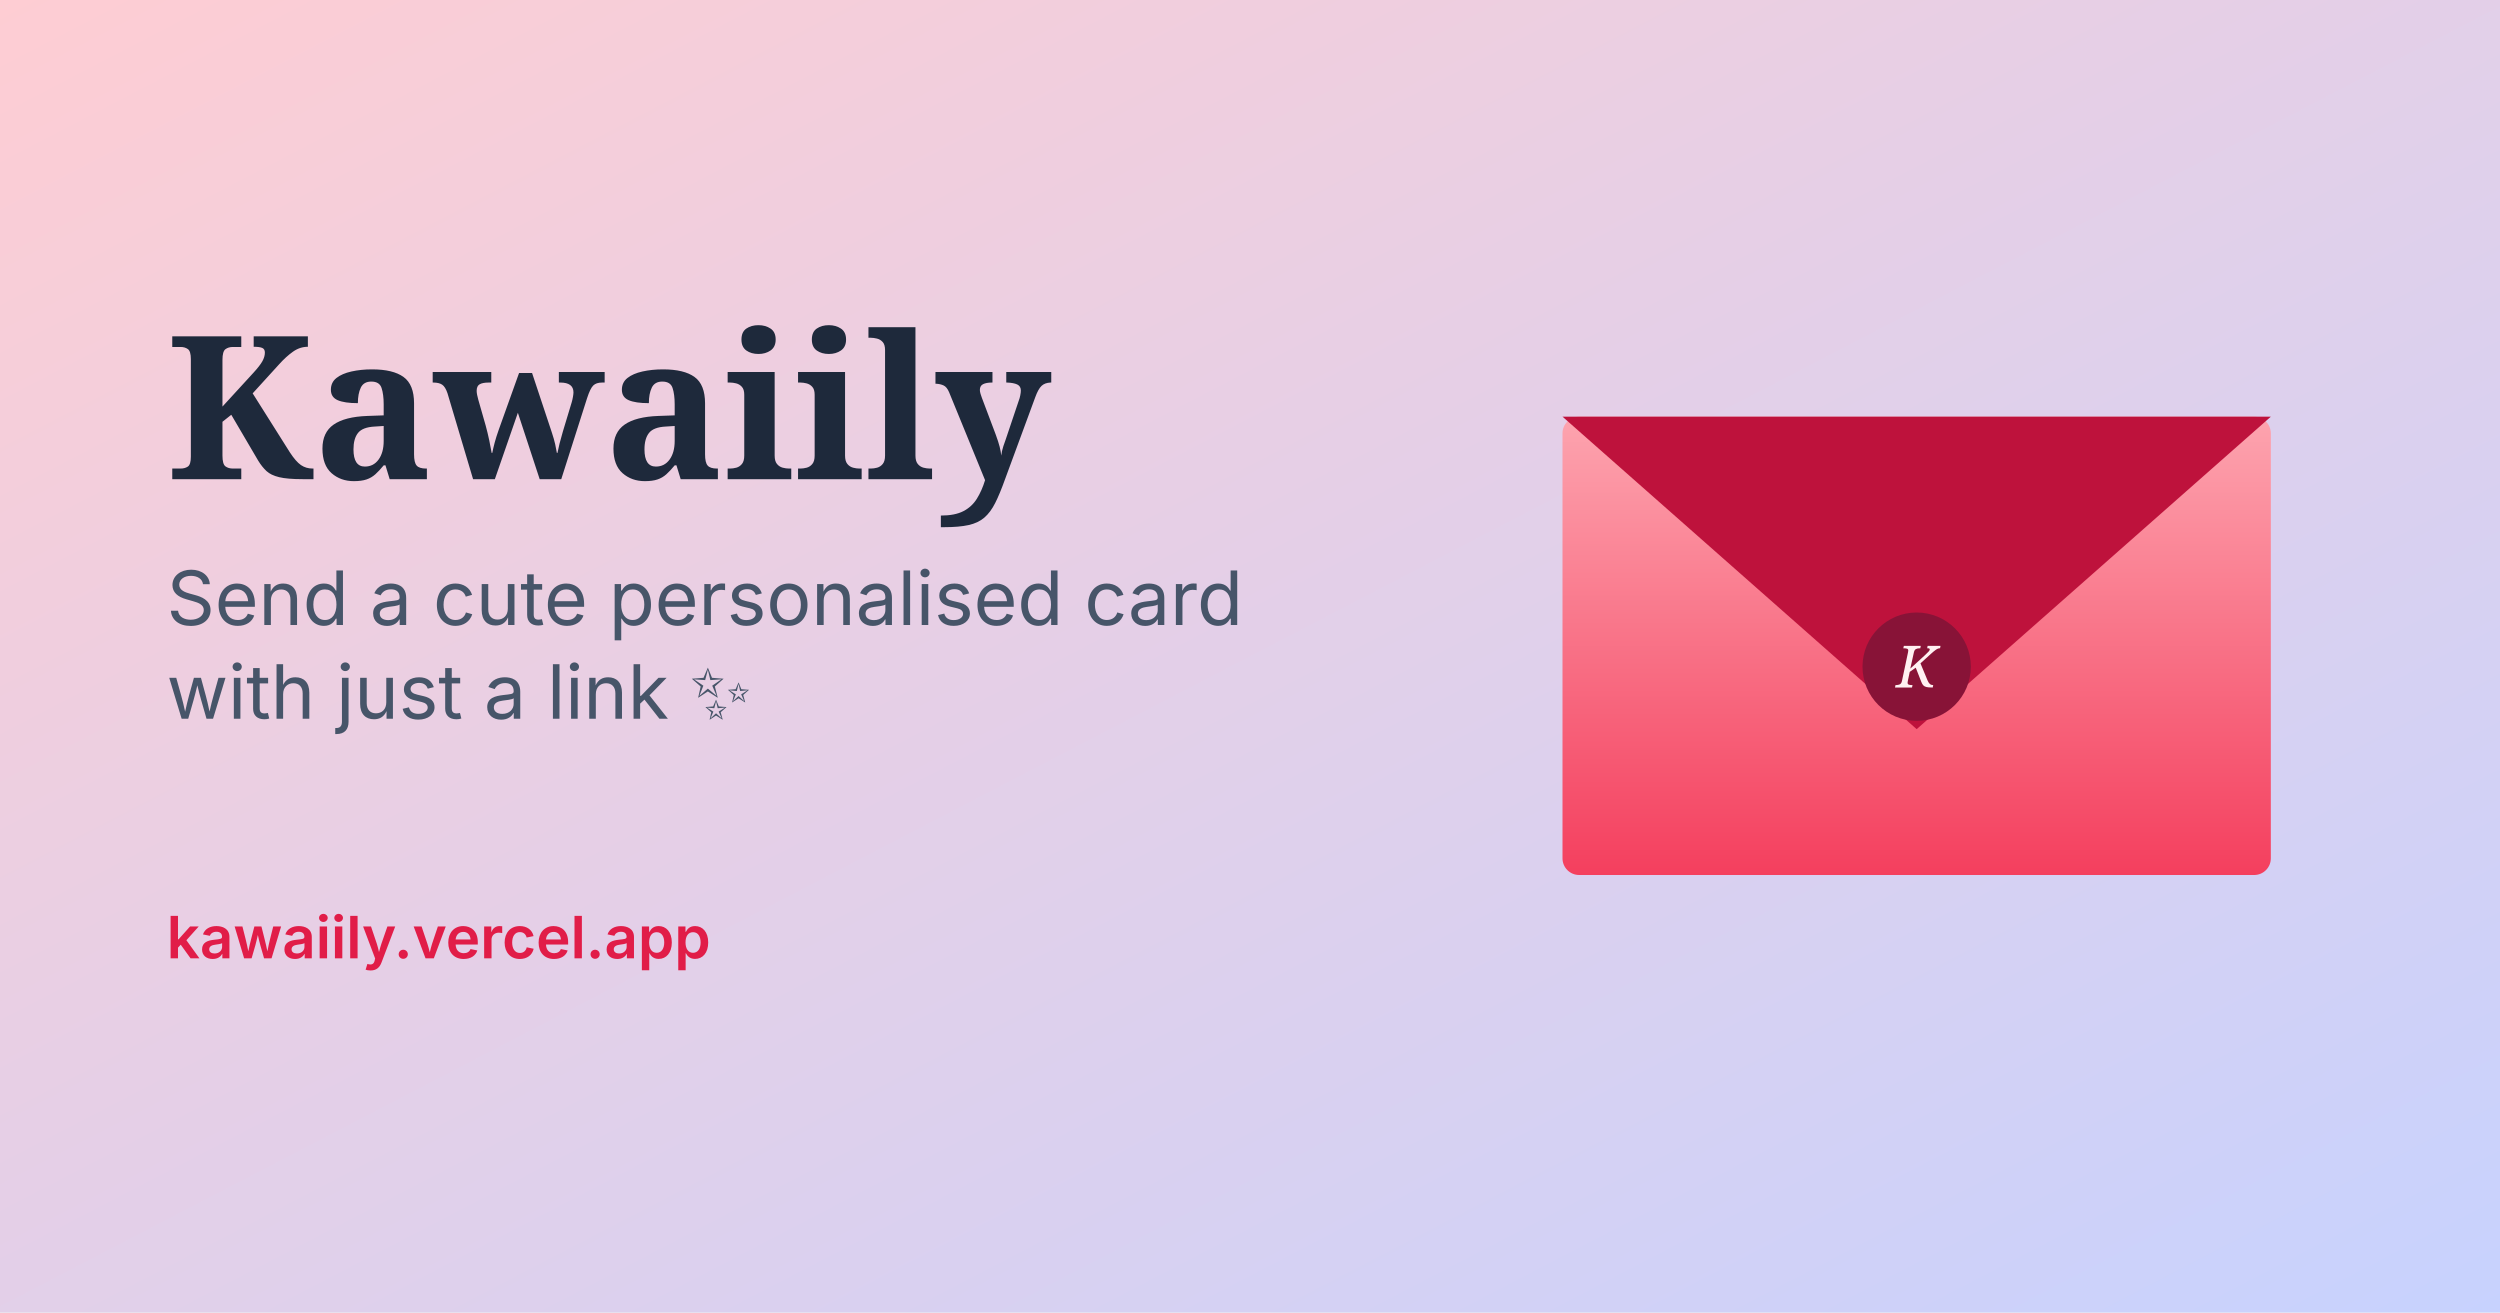
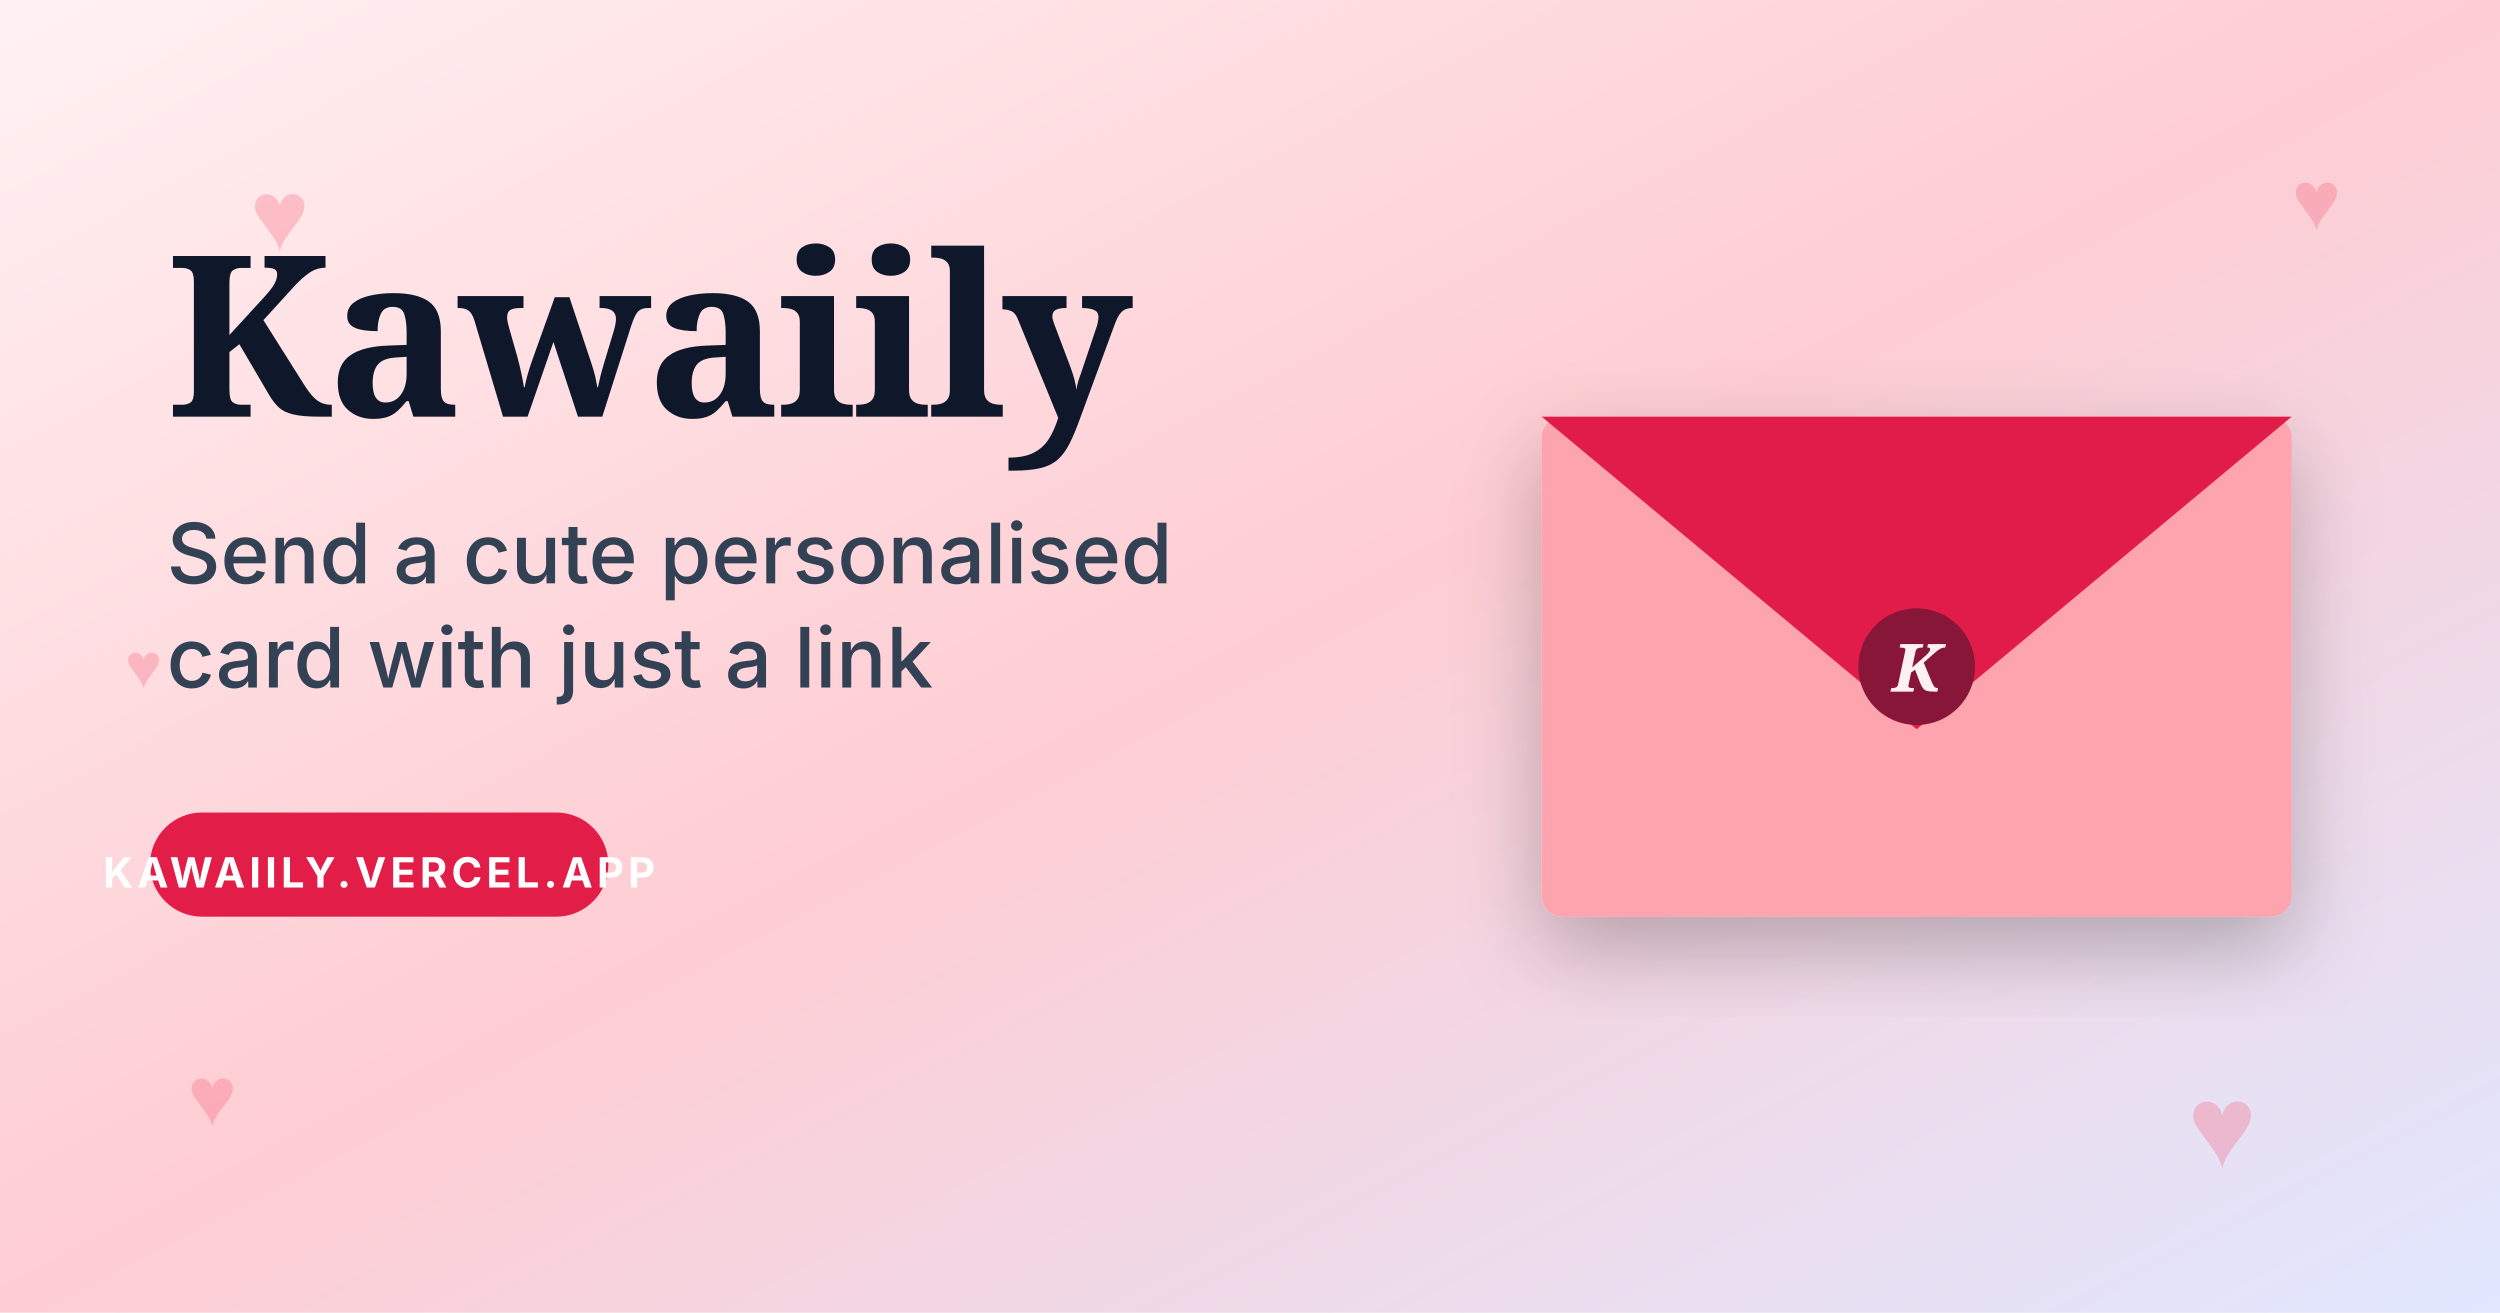
<svg xmlns="http://www.w3.org/2000/svg" viewBox="0 0 1200 630" width="1200" height="630">
  <defs>
    <linearGradient id="bg" x1="0" y1="0" x2="1" y2="1">
-       <stop offset="0" stop-color="#fecdd3" />
-       <stop offset="1" stop-color="#c7d2fe" />
+       <stop offset="0" stop-color="#fff1f2" />
+       <stop offset="0.5" stop-color="#fecdd3" />
+       <stop offset="1" stop-color="#e0e7ff" />
    </linearGradient>
-     <linearGradient id="envelope" x1="0" y1="0" x2="0" y2="1">
-       <stop offset="0" stop-color="#fda4af" />
-       <stop offset="1" stop-color="#f43f5e" />
-     </linearGradient>
+     <filter id="shadow" x="-20%" y="-20%" width="140%" height="140%">
+       <feDropShadow dx="0" dy="16" stdDeviation="20" flood-opacity="0.25" />
+     </filter>
  </defs>
  <rect width="1200" height="630" fill="url(#bg)" />
-   <g transform="translate(750 150)">
-     <rect x="0" y="50" width="340" height="220" rx="8" fill="url(#envelope)" />
-     <polygon points="0,50 340,50 170,200" fill="#be123c" />
-     <circle cx="170" cy="170" r="26" fill="#881337" />
-     <text x="170" y="180" text-anchor="middle" font-size="28" fill="#fff1f2" font-family="Georgia, serif" font-style="italic">K</text>
+   <g opacity="0.25" fill="#f43f5e">
+     <text x="120" y="120" font-size="48">♥</text>
+     <text x="1050" y="560" font-size="56">♥</text>
+     <text x="90" y="540" font-size="40">♥</text>
+     <text x="1100" y="110" font-size="40">♥</text>
+     <text x="60" y="330" font-size="30">♥</text>
  </g>
-   <g transform="translate(80 230)">
-     <text font-family="'Playfair Display', Georgia, serif" font-weight="700" fill="#1e293b" font-size="96">Kawaiily</text>
-     <text y="70" font-family="system-ui, -apple-system, sans-serif" fill="#475569" font-size="36">Send a cute personalised card</text>
-     <text y="115" font-family="system-ui, -apple-system, sans-serif" fill="#475569" font-size="36">with just a link ✨</text>
-     <text y="230" font-family="system-ui, -apple-system, sans-serif" fill="#e11d48" font-weight="600" font-size="28">kawaiily.vercel.app</text>
+   <g transform="translate(740 140)" filter="url(#shadow)">
+     <rect x="0" y="60" width="360" height="240" rx="10" fill="#fda4af" />
+     <polygon points="0,60 180,200 360,60" fill="#fecdd3" />
+     <polygon points="0,60 360,60 180,210" fill="#e11d48" />
+     <circle cx="180" cy="180" r="28" fill="#881337" />
+     <text x="180" y="192" text-anchor="middle" font-size="32" fill="#fff1f2" font-family="Georgia, serif" font-style="italic" font-weight="600">K</text>
+   </g>
+   <g transform="translate(80 200)">
+     <text font-family="Georgia, 'Playfair Display', serif" font-weight="700" fill="#0f172a" font-size="108" letter-spacing="-2">Kawaiily</text>
+     <text y="80" font-family="system-ui, -apple-system, sans-serif" fill="#334155" font-size="40" font-weight="500">Send a cute personalised</text>
+     <text y="130" font-family="system-ui, -apple-system, sans-serif" fill="#334155" font-size="40" font-weight="500">card with just a link</text>
+     <g transform="translate(0 220)">
+       <rect x="-8" y="-30" width="220" height="50" rx="25" fill="#e11d48" />
+       <text x="102" y="6" text-anchor="middle" font-family="system-ui, -apple-system, sans-serif" fill="#fff" font-weight="700" font-size="20" letter-spacing="2">KAWAIILY.VERCEL.APP</text>
+     </g>
  </g>
</svg>
